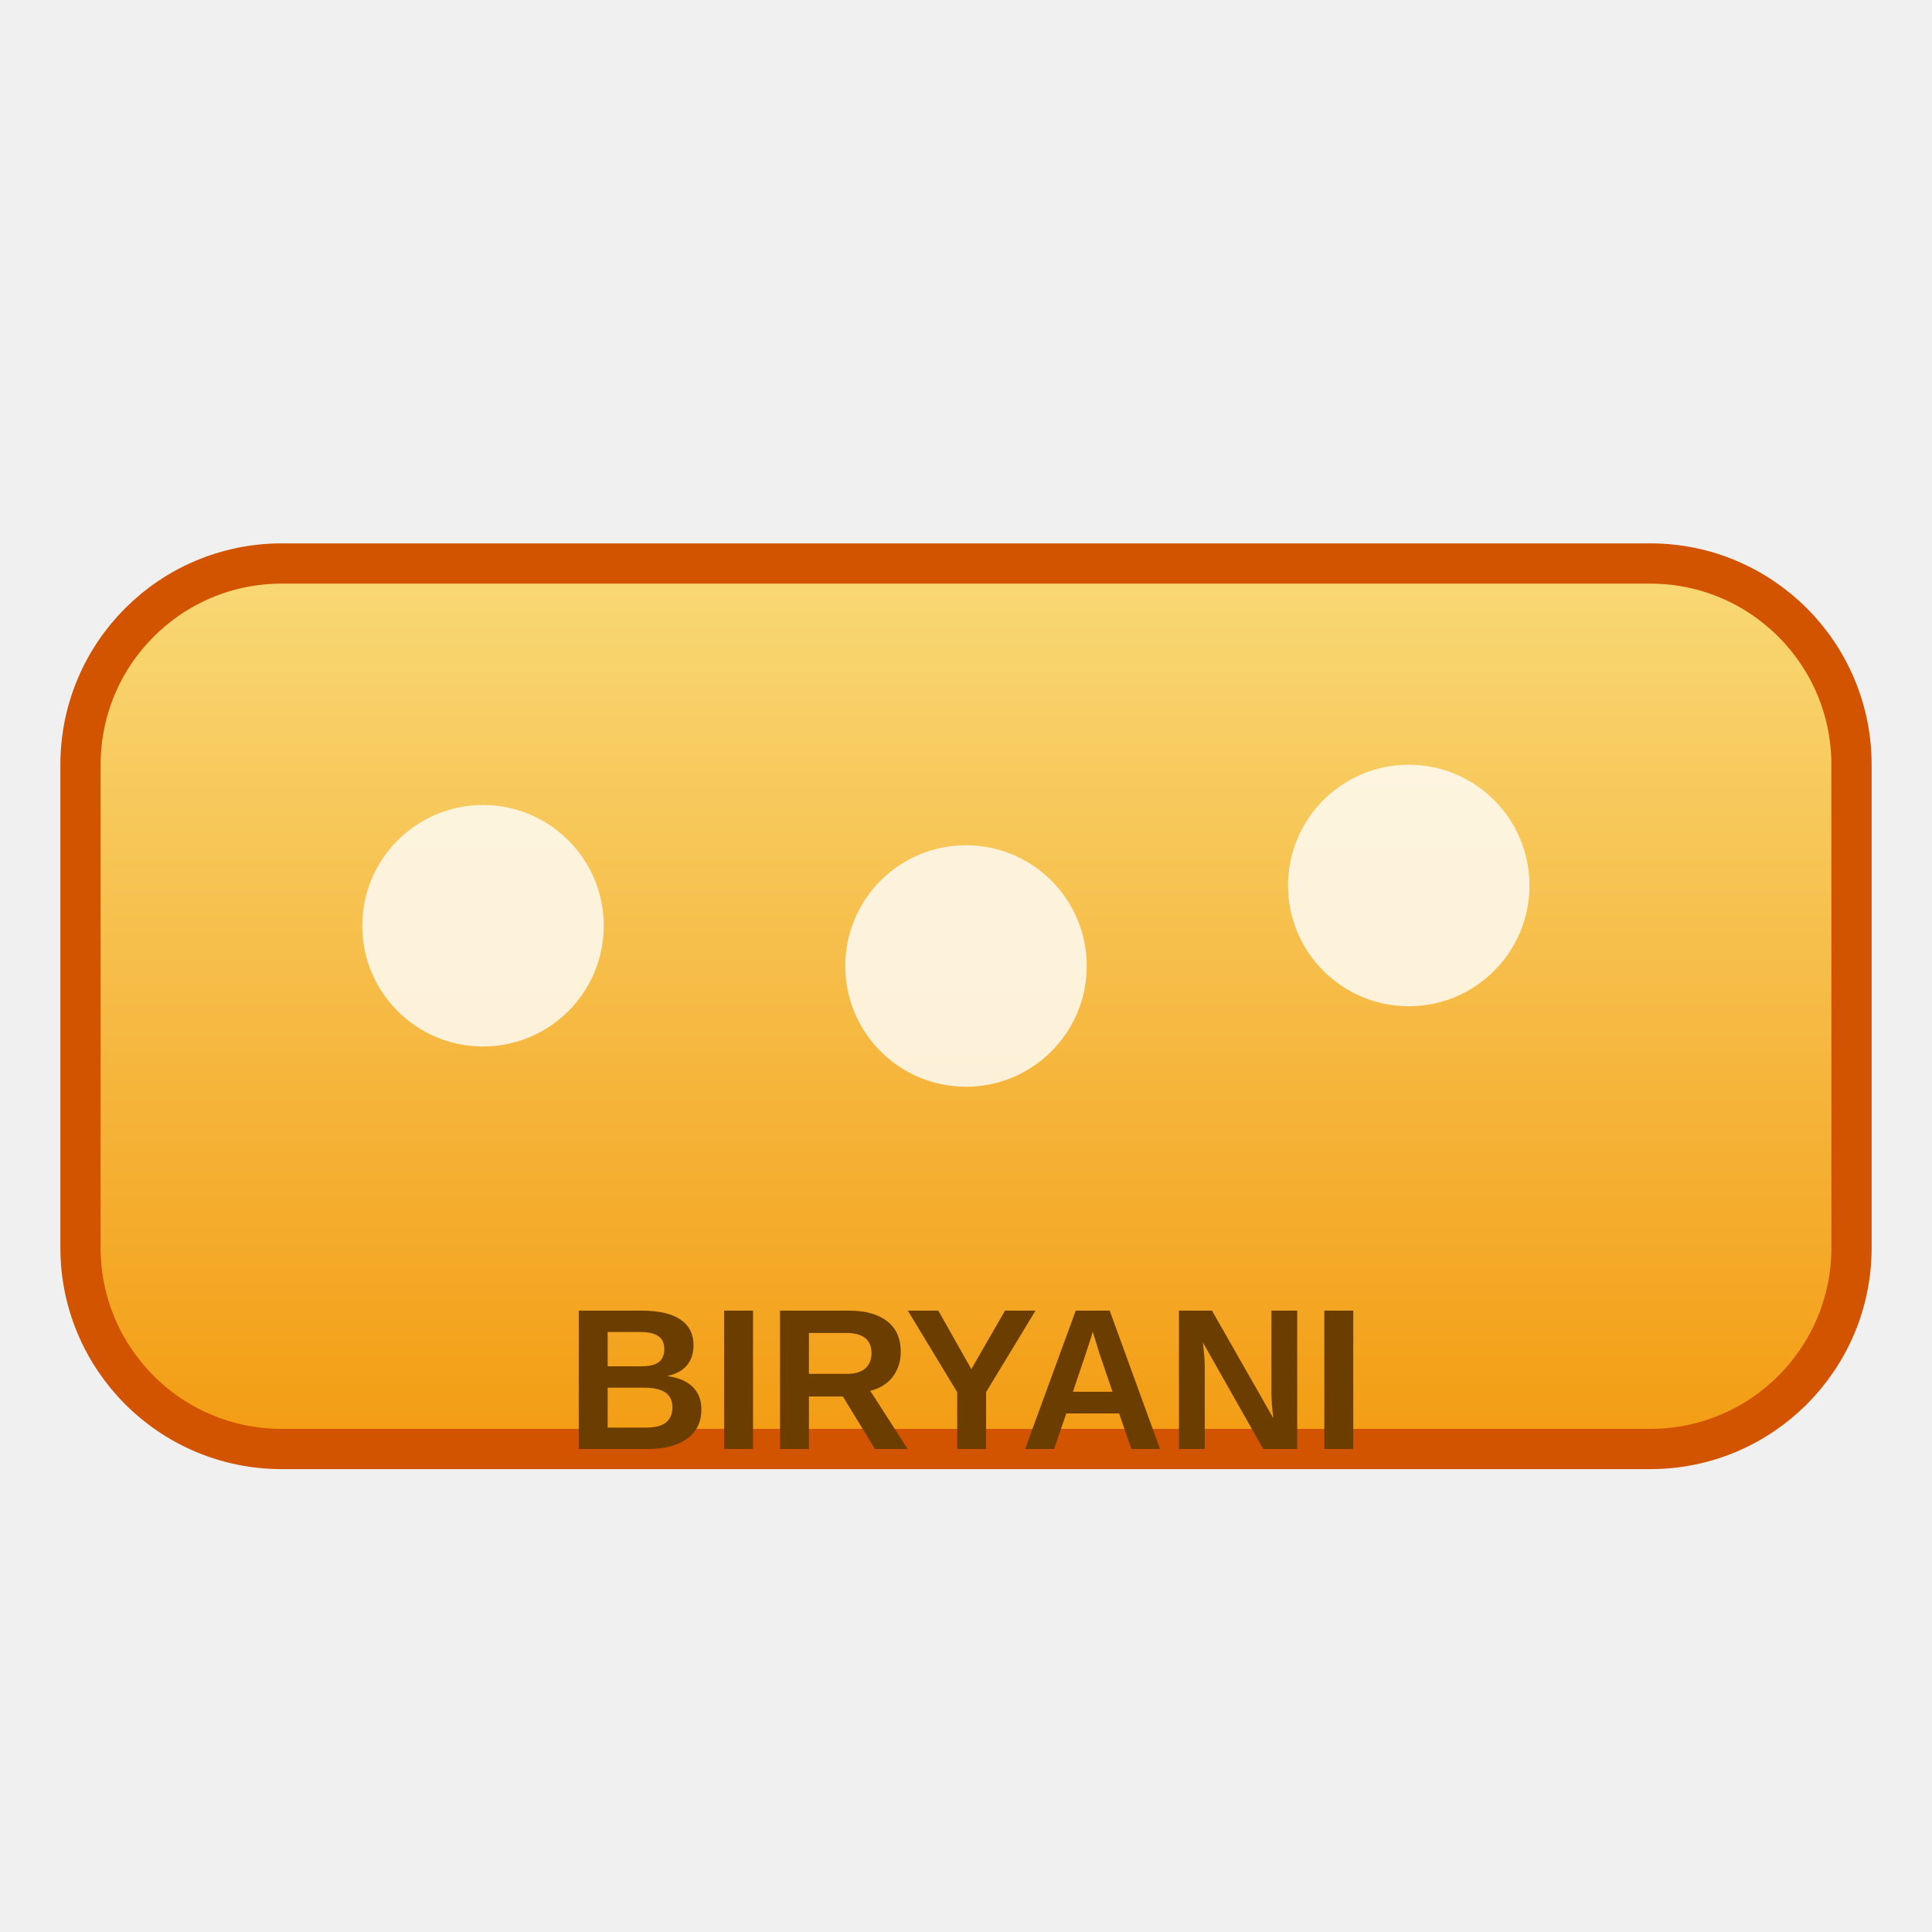
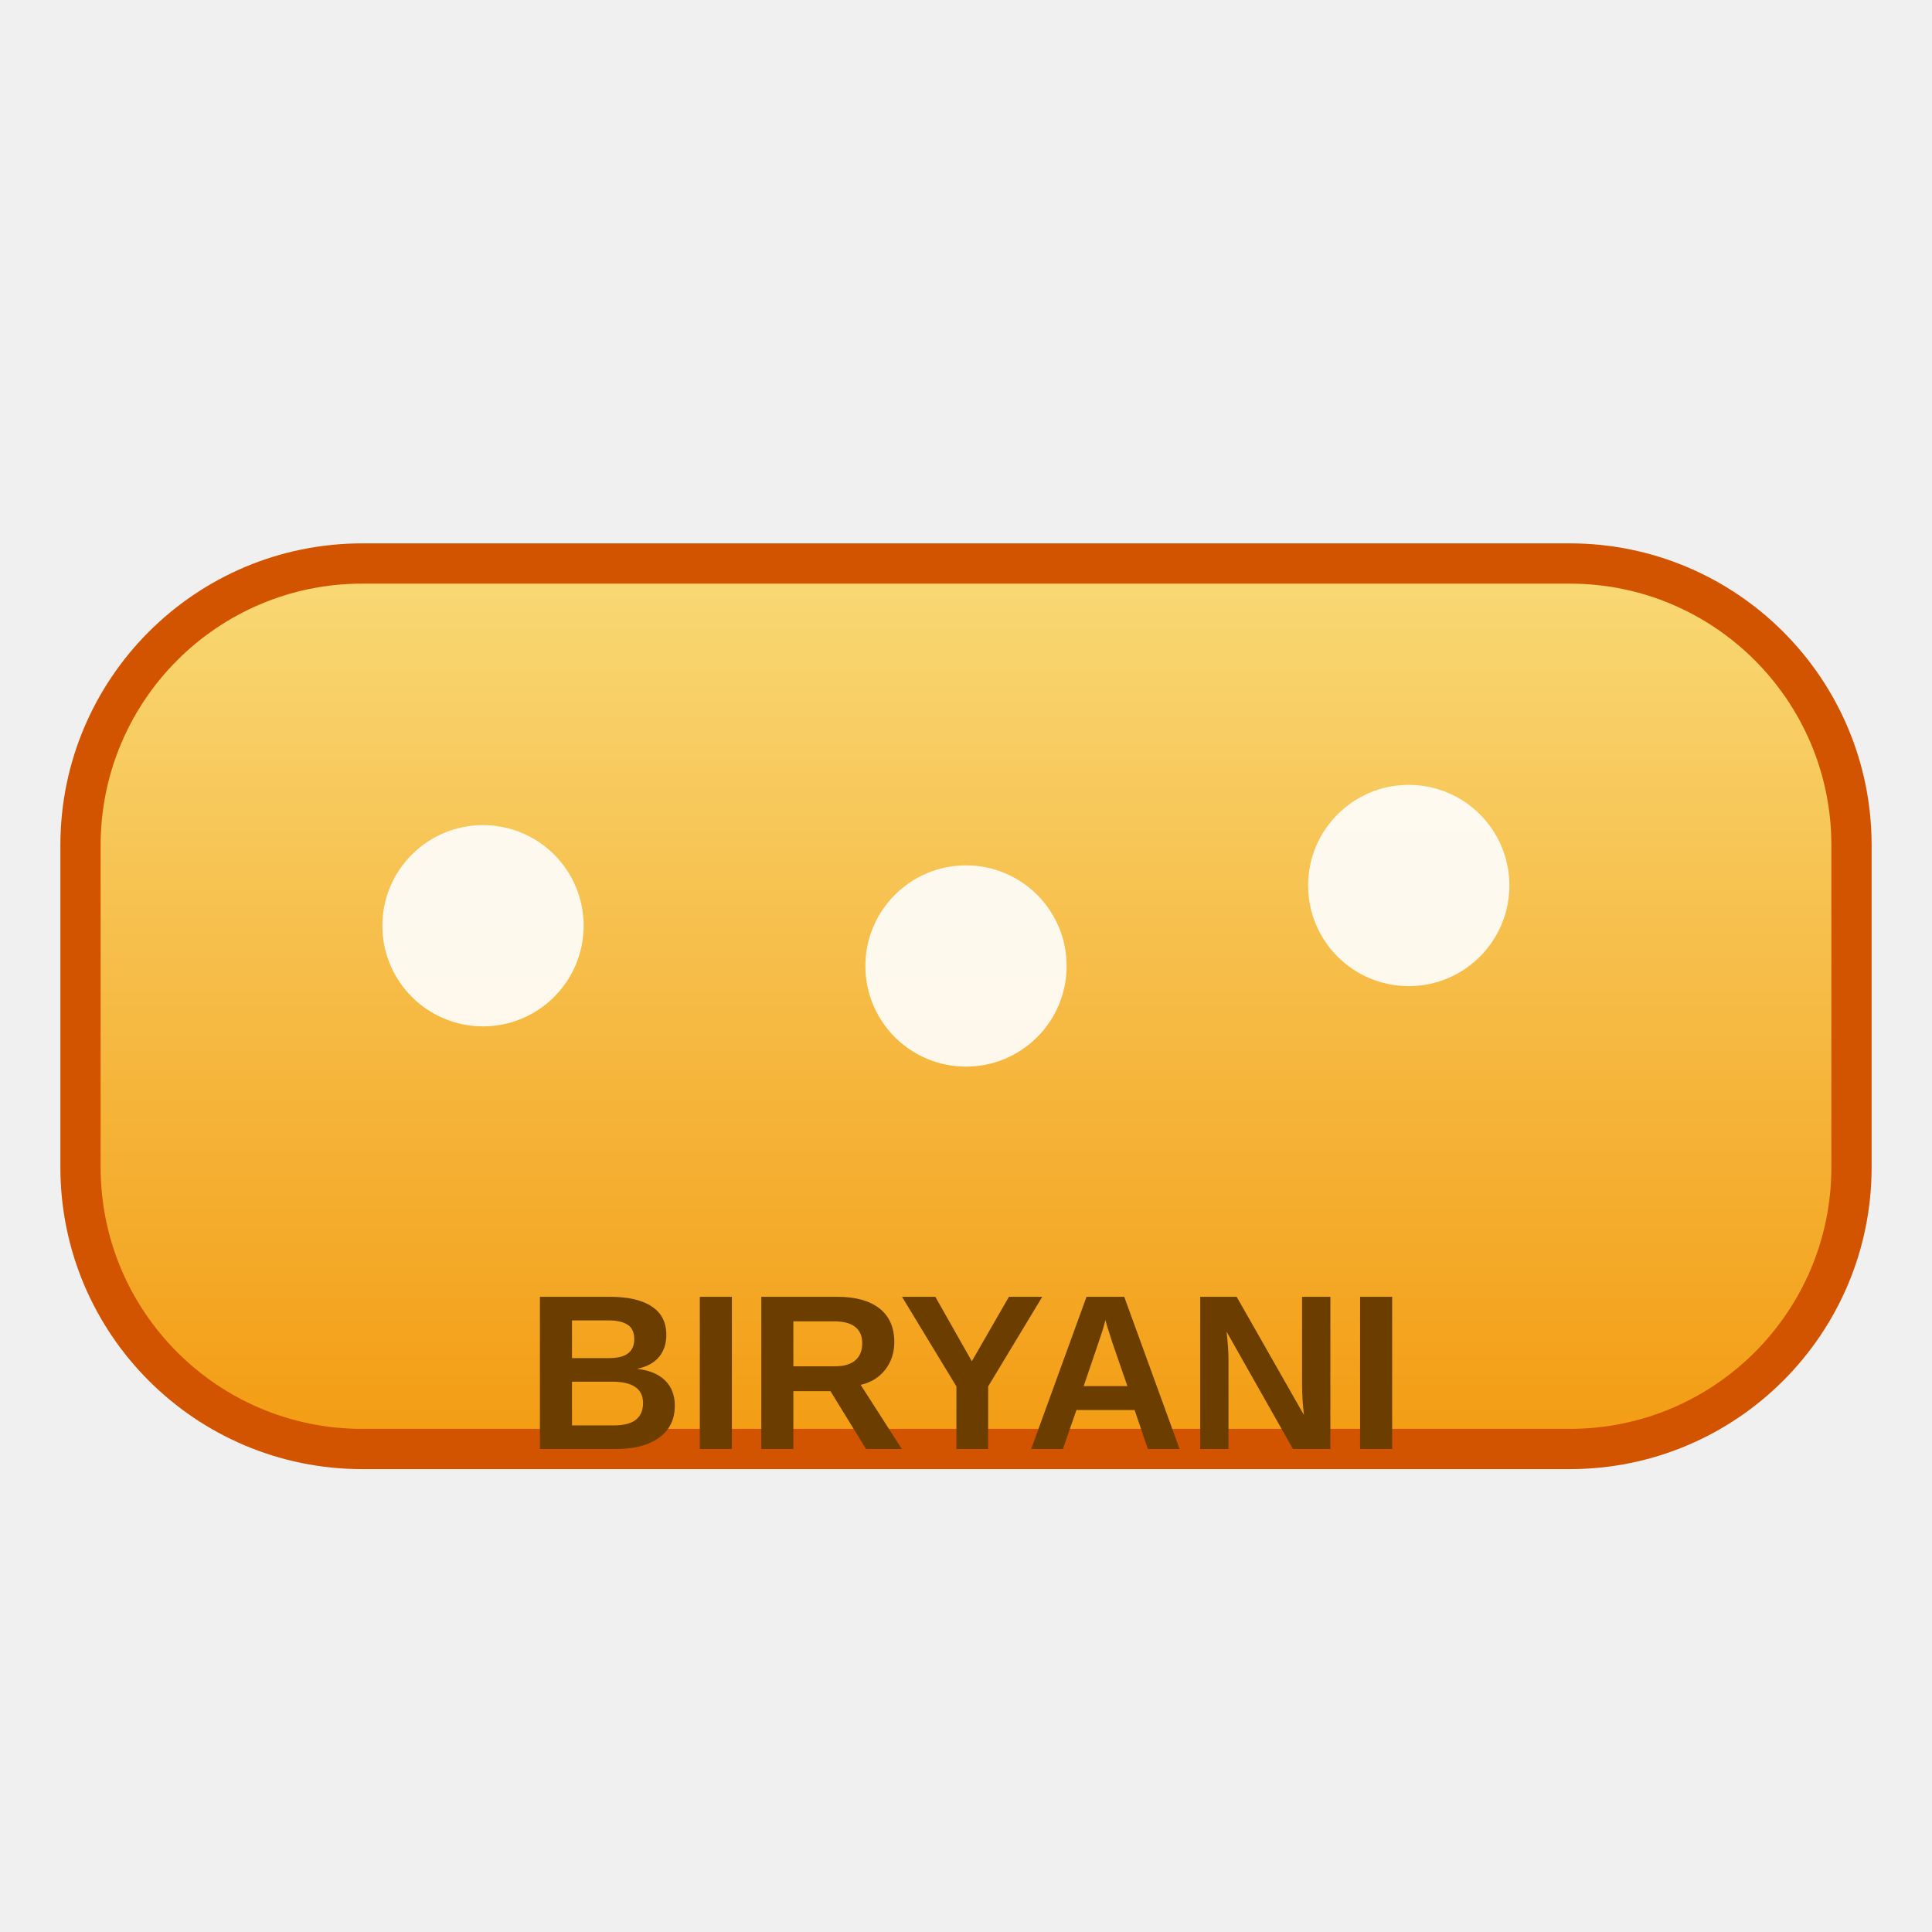
<svg xmlns="http://www.w3.org/2000/svg" viewBox="0 0 96 96">
  <defs>
    <linearGradient id="g" x1="0" x2="0" y1="0" y2="1">
      <stop offset="0" stop-color="#f9d976" />
      <stop offset="1" stop-color="#f39c12" />
    </linearGradient>
  </defs>
-   <rect x="4" y="28" width="88" height="44" rx="10" fill="url(#g)" stroke="#d35400" stroke-width="2" />
-   <circle cx="24" cy="46" r="6" fill="#fff" opacity=".8" />
-   <circle cx="48" cy="48" r="6" fill="#fff" opacity=".8" />
-   <circle cx="70" cy="44" r="6" fill="#fff" opacity=".8" />
-   <text x="48" y="72" text-anchor="middle" font-family="system-ui, Arial" font-size="10" font-weight="700" fill="#6b3e00">BIRYANI</text>
+   <rect x="4" y="28" width="88" height="44" rx="14" fill="url(#g)" stroke="#d35400" stroke-width="2" />
+   <circle cx="24" cy="46" r="5" fill="#fff" opacity=".9" />
+   <circle cx="48" cy="48" r="5" fill="#fff" opacity=".9" />
+   <circle cx="70" cy="44" r="5" fill="#fff" opacity=".9" />
+   <text x="48" y="72" text-anchor="middle" font-family="system-ui, Arial" font-size="11" font-weight="800" fill="#6b3e00">BIRYANI</text>
</svg>
